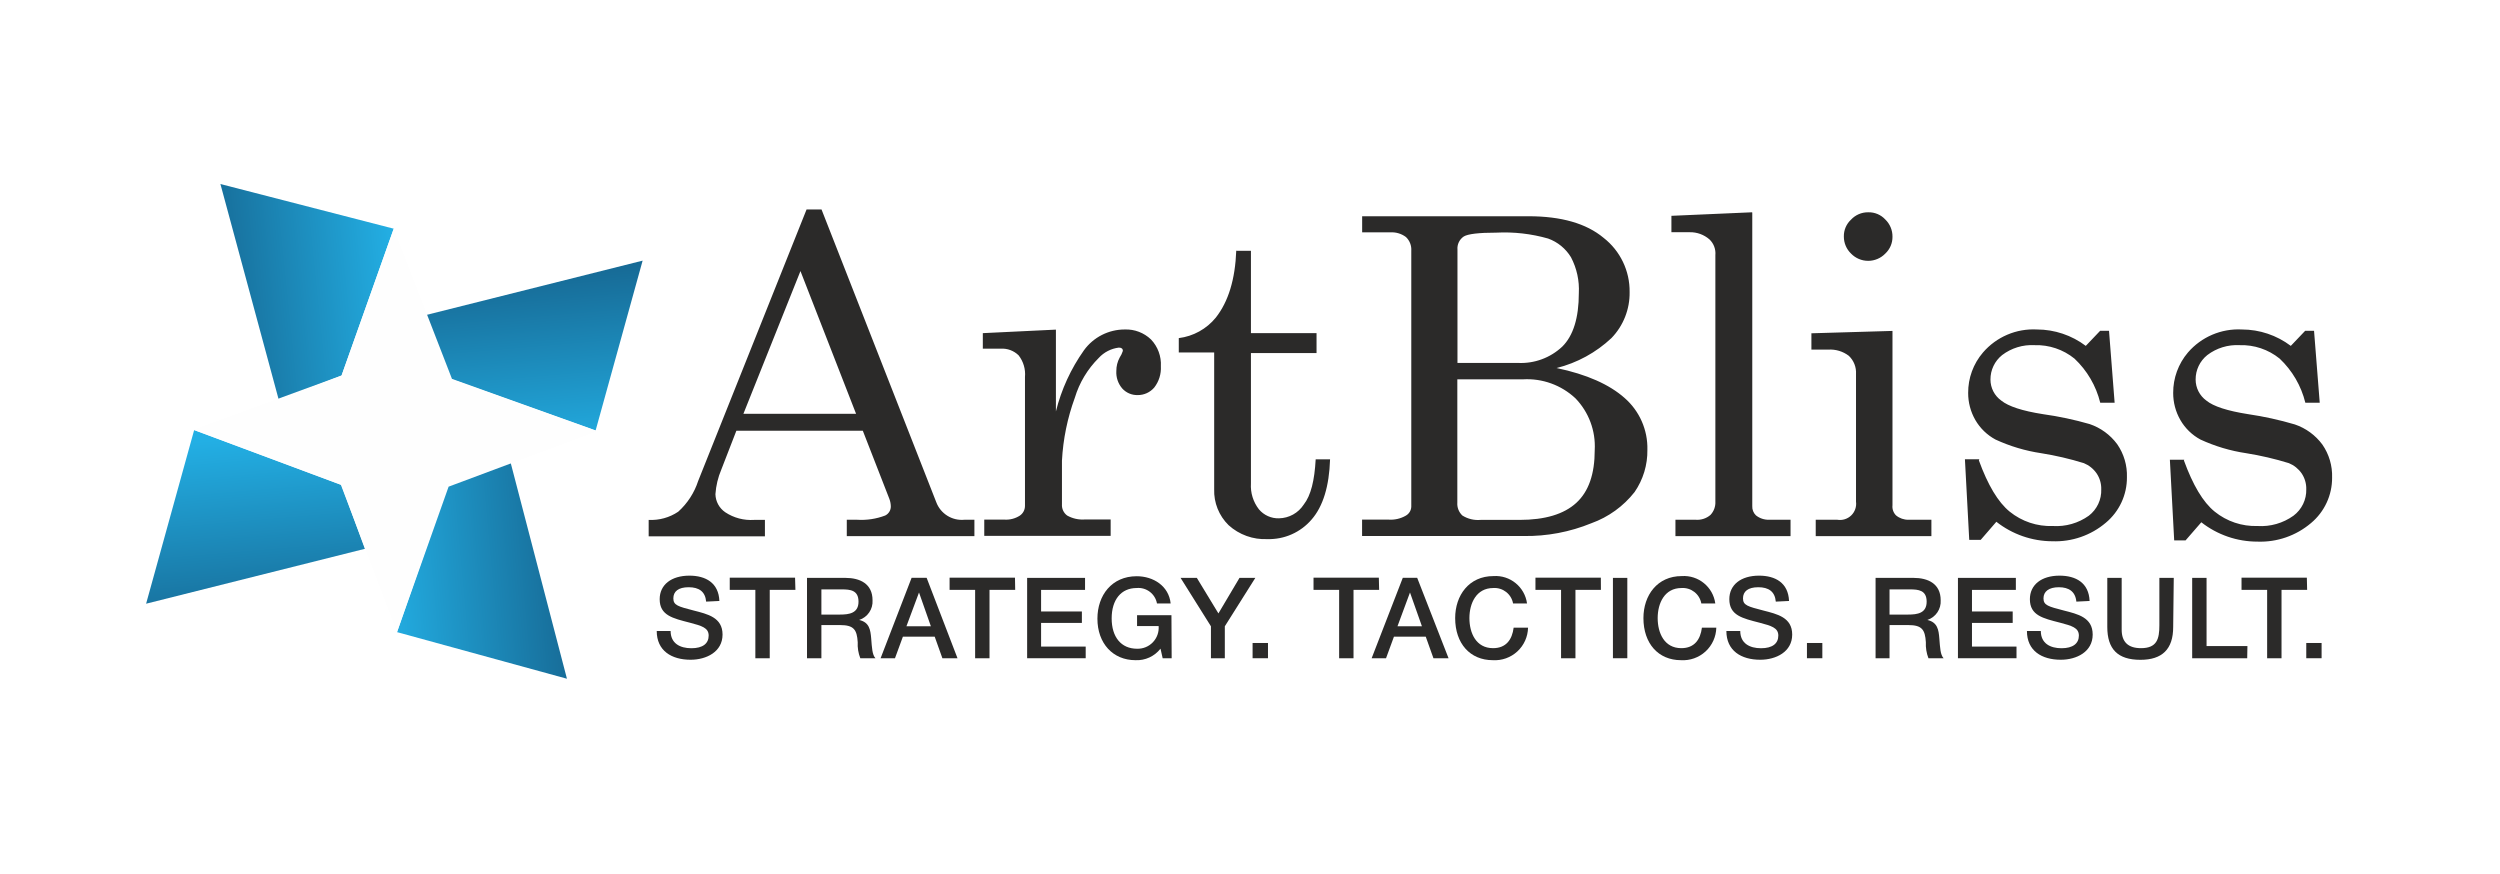
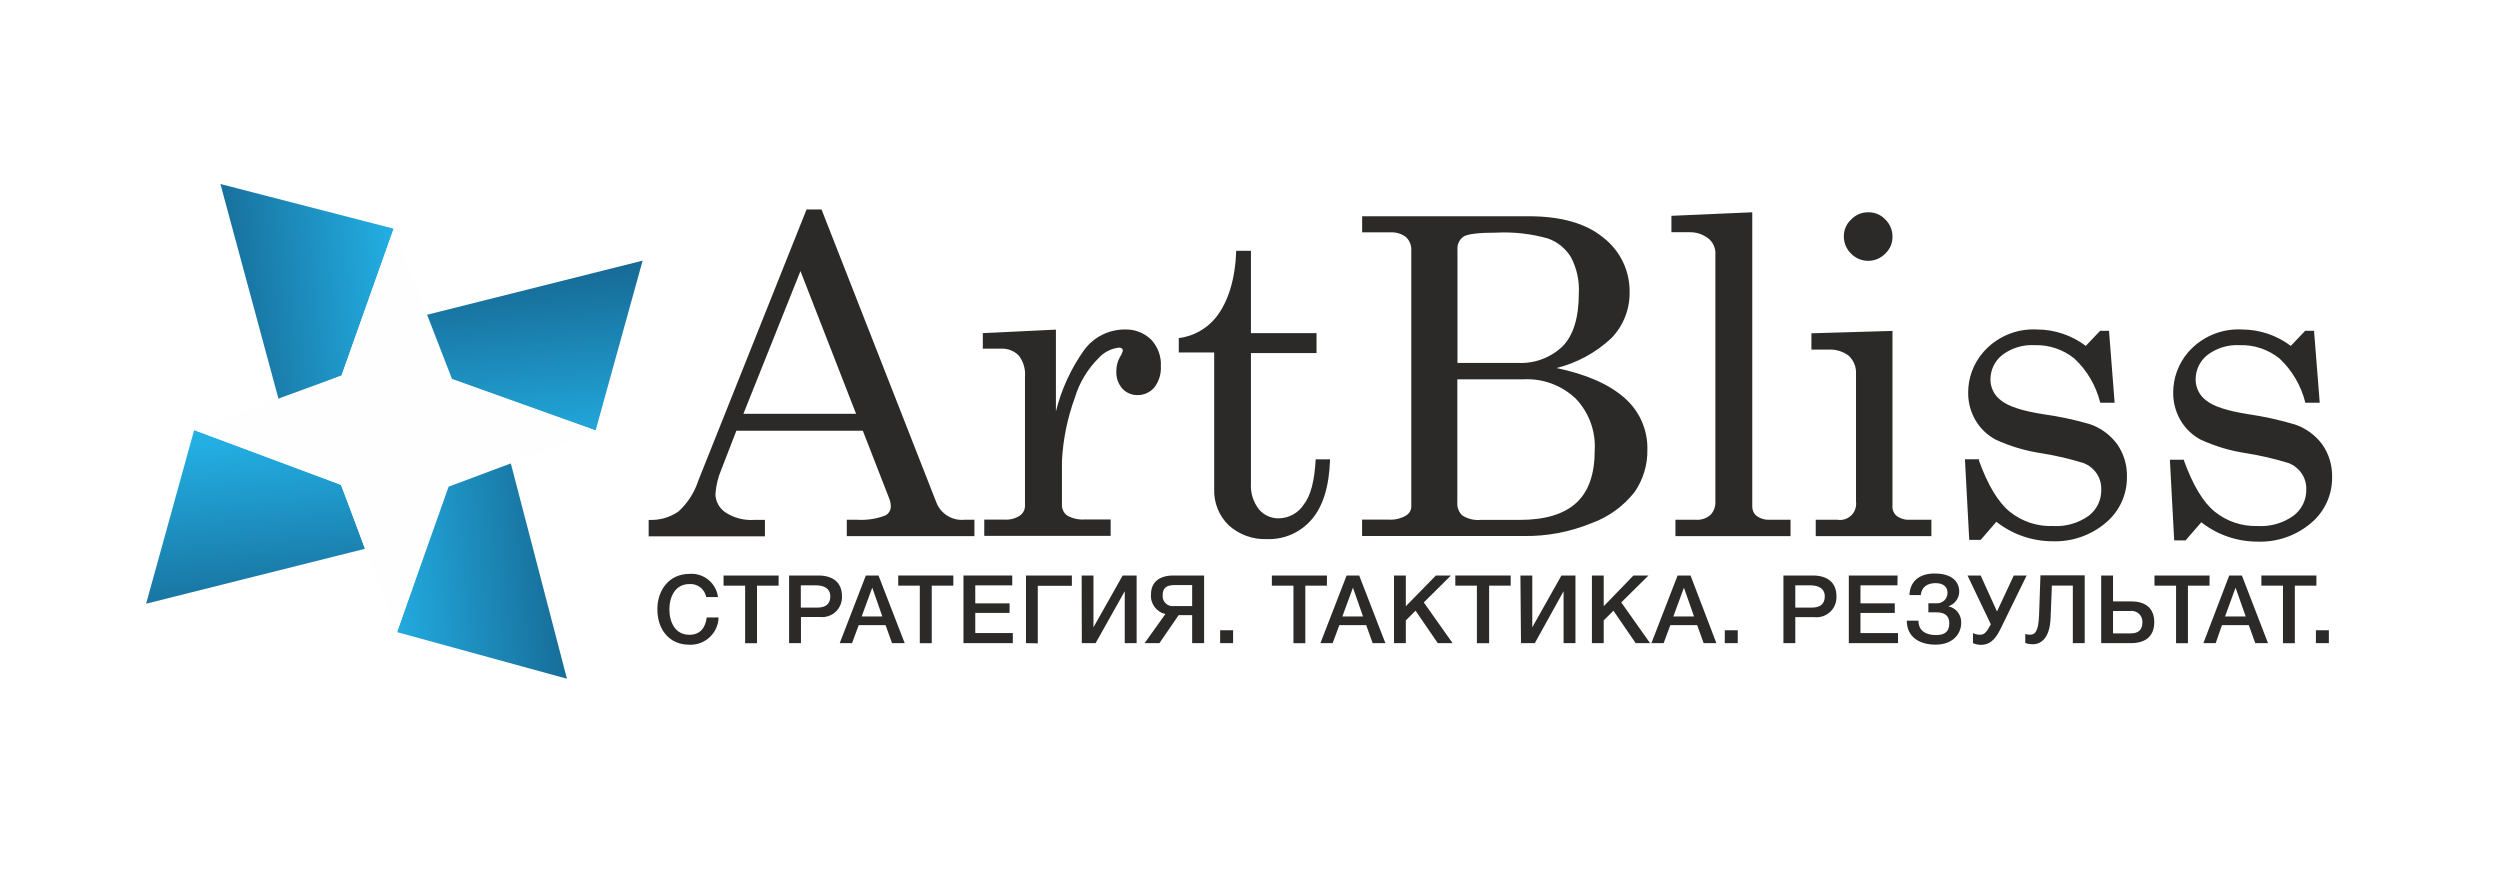
<svg xmlns="http://www.w3.org/2000/svg" xmlns:xlink="http://www.w3.org/1999/xlink" id="Логотип" viewBox="0 0 347.52 121.44">
  <defs>
    <linearGradient id="Безымянный_градиент_4" x1="166.61" y1="1145.99" x2="202" y2="1149.63" gradientTransform="matrix(0.76, 0, 0, -0.76, -97.9, 914.52)" gradientUnits="userSpaceOnUse">
      <stop offset="0" stop-color="#166792" />
      <stop offset="1" stop-color="#23afe4" />
    </linearGradient>
    <linearGradient id="Безымянный_градиент_4-2" x1="225.27" y1="1154.89" x2="228.3" y2="1119.45" xlink:href="#Безымянный_градиент_4" />
    <linearGradient id="Безымянный_градиент_4-3" x1="234.13" y1="1096.61" x2="198.69" y2="1093.33" xlink:href="#Безымянный_градиент_4" />
    <linearGradient id="Безымянный_градиент_4-4" x1="175.7" y1="1087.43" x2="172.65" y2="1123.21" xlink:href="#Безымянный_градиент_4" />
  </defs>
  <path id="path54" d="M112.11,29.12h2.09l15.94,40.67a3.79,3.79,0,0,0,3.92,2.46h1.39v2.28H117.71V72.25h1.43a9.32,9.32,0,0,0,3.91-.59,1.39,1.39,0,0,0,.78-1.29,3.1,3.1,0,0,0-.22-1.07l-3.67-9.42H102.36l-2.09,5.39a10.59,10.59,0,0,0-.82,3.42,3.13,3.13,0,0,0,1.37,2.52,6.46,6.46,0,0,0,4,1.06h1.51v2.28H90.17V72.27a6.72,6.72,0,0,0,4.11-1.14,9.84,9.84,0,0,0,2.77-4.27l15.06-37.72Zm-.84,8.56-7.93,19.84H119Zm25.35,8.63,10.16-.49V57.19a25.22,25.22,0,0,1,3.9-8.5,7,7,0,0,1,5.67-2.89A5,5,0,0,1,160,47.19a5,5,0,0,1,1.37,3.73,4.41,4.41,0,0,1-.92,2.95,3,3,0,0,1-2.31,1.05A2.79,2.79,0,0,1,156,54a3.41,3.41,0,0,1-.82-2.44,3.84,3.84,0,0,1,.46-1.85,3.69,3.69,0,0,0,.45-.94c0-.29-.19-.45-.56-.45a4.53,4.53,0,0,0-2.8,1.44,13.15,13.15,0,0,0-3.32,5.53,30.08,30.08,0,0,0-1.79,8.75v6.06a1.79,1.79,0,0,0,.72,1.56,4.36,4.36,0,0,0,2.48.55h3.57v2.28H136.82V72.23h2.79a3.54,3.54,0,0,0,2.15-.55,1.63,1.63,0,0,0,.72-1.35V52.4a4.26,4.26,0,0,0-.88-3,3.25,3.25,0,0,0-2.5-.93h-2.48V46.31Zm35.27-11.45h2V46.31h9.12v2.77h-9.12V67.21A5.31,5.31,0,0,0,175,70.8a3.51,3.51,0,0,0,2.79,1.25,4.18,4.18,0,0,0,3.44-1.91c1-1.27,1.5-3.36,1.66-6.29h2q-.18,5.62-2.56,8.36a7.79,7.79,0,0,1-6.15,2.73A7.51,7.51,0,0,1,170.78,73a6.69,6.69,0,0,1-2-5v-19h-4.92V47A7.91,7.91,0,0,0,169,44.16c1.76-2.23,2.7-5.33,2.85-9.34Zm17.45-4.8h23.14q6.83,0,10.43,3a9.41,9.41,0,0,1,3.62,7.54A9,9,0,0,1,224,47a17.29,17.29,0,0,1-7.62,4.16c4.2.88,7.34,2.29,9.45,4.16A9.25,9.25,0,0,1,229,62.52a10.06,10.06,0,0,1-1.78,5.88,13.4,13.4,0,0,1-6,4.33,23.88,23.88,0,0,1-9.43,1.78H189.34V72.23H193a4.2,4.2,0,0,0,2.42-.55,1.49,1.49,0,0,0,.76-1.23V34.86a2.41,2.41,0,0,0-.74-1.91,3.29,3.29,0,0,0-2.19-.65h-3.9V30.06Zm13.24,20.39H211a8.39,8.39,0,0,0,6.17-2.27c1.52-1.5,2.3-4,2.3-7.42a9.63,9.63,0,0,0-1.09-5,6.15,6.15,0,0,0-3.18-2.6,22.14,22.14,0,0,0-7.21-.82c-2.42,0-3.93.18-4.51.53a2,2,0,0,0-.88,1.84V50.45Zm0,2.28V69.86a2.24,2.24,0,0,0,.7,1.8,4.06,4.06,0,0,0,2.54.61h5.39c3.56,0,6.19-.79,7.91-2.37s2.56-4,2.56-7.34A9.59,9.59,0,0,0,219,55.37a9.84,9.84,0,0,0-7.3-2.64Zm41-23.16V70.35a1.66,1.66,0,0,0,.51,1.29,2.8,2.8,0,0,0,1.81.61h3v2.28h-16V72.25h2.82a2.8,2.8,0,0,0,2.05-.67,2.52,2.52,0,0,0,.68-1.87V35.47a2.68,2.68,0,0,0-.82-2.19,4.06,4.06,0,0,0-2.75-1h-2.54V30l11.21-.49Zm16.13-.06a3.11,3.11,0,0,1,2.36,1,3.27,3.27,0,0,1,1,2.4,3.14,3.14,0,0,1-1,2.34,3.31,3.31,0,0,1-4.76,0,3.27,3.27,0,0,1-1-2.36,3.11,3.11,0,0,1,1-2.36A3.2,3.2,0,0,1,259.67,29.51ZM251.8,46.33,263.07,46V70.23a1.73,1.73,0,0,0,.49,1.41,2.65,2.65,0,0,0,1.74.61h3.18v2.28H252.4V72.25h3A2.25,2.25,0,0,0,258,69.73V52a3.21,3.21,0,0,0-1-2.54,4.26,4.26,0,0,0-2.87-.86H251.8V46.33ZM275.08,64c1.25,3.43,2.66,5.8,4.28,7.12a9,9,0,0,0,6,2,7.78,7.78,0,0,0,5-1.43A4.43,4.43,0,0,0,292.09,68a3.77,3.77,0,0,0-.64-2.19,4,4,0,0,0-1.78-1.43A42.86,42.86,0,0,0,283.75,63a23.4,23.4,0,0,1-6.36-1.9,7.16,7.16,0,0,1-2.8-2.71,7.5,7.5,0,0,1-1-3.77A8.55,8.55,0,0,1,275.65,49a9.24,9.24,0,0,1,7.5-3.2,11.3,11.3,0,0,1,6.79,2.28l2-2.1h1.23l.78,10h-2a12.54,12.54,0,0,0-3.58-6.13,8.4,8.4,0,0,0-5.56-1.87,6.82,6.82,0,0,0-4.5,1.38,4.32,4.32,0,0,0-1.62,3.4,3.59,3.59,0,0,0,1.51,2.93c1,.8,2.91,1.43,5.78,1.88a46.77,46.77,0,0,1,6.5,1.38,7.91,7.91,0,0,1,3.83,2.8,7.63,7.63,0,0,1,1.35,4.59,8.15,8.15,0,0,1-2.93,6.32,10.85,10.85,0,0,1-7.44,2.58,12.65,12.65,0,0,1-7.78-2.71l-2.18,2.52h-1.59l-.6-11.21h2Zm28.5,0c1.25,3.43,2.65,5.8,4.28,7.12a9,9,0,0,0,5.95,2,7.74,7.74,0,0,0,5-1.43A4.44,4.44,0,0,0,320.59,68a3.77,3.77,0,0,0-.64-2.19,4,4,0,0,0-1.78-1.43A43.26,43.26,0,0,0,312.25,63a23.38,23.38,0,0,1-6.37-1.9,7.13,7.13,0,0,1-2.79-2.71,7.51,7.51,0,0,1-1-3.77A8.6,8.6,0,0,1,304.14,49a9.26,9.26,0,0,1,7.5-3.2,11.31,11.31,0,0,1,6.8,2.28l2-2.1h1.23l.79,10h-2a12.53,12.53,0,0,0-3.57-6.13,8.41,8.41,0,0,0-5.57-1.87,6.79,6.79,0,0,0-4.49,1.38,4.32,4.32,0,0,0-1.62,3.4,3.61,3.61,0,0,0,1.5,2.93q1.47,1.2,5.79,1.88A47.13,47.13,0,0,1,319,59a7.91,7.91,0,0,1,3.83,2.8,7.63,7.63,0,0,1,1.35,4.59,8.15,8.15,0,0,1-2.93,6.32,10.88,10.88,0,0,1-7.45,2.58A12.62,12.62,0,0,1,306,72.6l-2.19,2.52h-1.58l-.6-11.21h2Z" style="fill:#2b2a29" />
  <g id="g66">
    <polygon id="polygon56" points="30.64 25.58 54.73 31.79 47.48 52.2 38.75 55.58 30.64 25.58" style="fill-rule:evenodd;fill:url(#Безымянный_градиент_4)" />
    <polygon id="polygon58" points="89.33 36.23 82.79 59.86 62.42 52.59 59.18 43.8 89.33 36.23" style="fill-rule:evenodd;fill:url(#Безымянный_градиент_4-2)" />
    <polygon id="polygon60" points="78.81 94.35 55.19 87.87 62.23 67.58 70.97 64.27 78.81 94.35" style="fill-rule:evenodd;fill:url(#Безымянный_градиент_4-3)" />
    <polygon id="polygon62" points="20.31 83.92 26.99 59.78 47.46 67.42 50.72 76.29 20.31 83.92" style="fill-rule:evenodd;fill:url(#Безымянный_градиент_4-4)" />
    <polygon id="polygon64" points="54.73 31.79 62.83 52.67 83.05 59.92 62.36 67.65 55.19 87.87 47.38 67.38 26.87 59.74 47.48 52.2 54.73 31.79" style="fill:#fefefe;fill-rule:evenodd" />
  </g>
-   <path d="M98.16,83.63c-.12-1.4-1-2-2.43-2s-2.13.58-2.13,1.55.69,1.13,2.84,1.69c1.89.49,4,.94,4,3.34s-2.25,3.5-4.44,3.5c-2.65,0-4.71-1.25-4.71-4h1.93c0,1.72,1.3,2.4,2.89,2.4s2.4-.66,2.4-1.76-1-1.36-2.61-1.79c-2.36-.61-4.2-1-4.2-3.27,0-2,1.62-3.27,4.13-3.27,2.27,0,4.07,1,4.17,3.52Z" style="fill:#2b2a29" />
-   <path d="M110.57,82H107V91.5h-2V82h-3.56v-1.7h9.08Z" style="fill:#2b2a29" />
-   <path d="M117.52,80.33c2,0,3.77.8,3.77,3.11a2.7,2.7,0,0,1-1.86,2.74c1.43.32,1.57,1.4,1.67,2.54.11,1.34.14,2.28.59,2.78h-2.1a5.25,5.25,0,0,1-.36-2.23c-.11-1.75-.55-2.38-2.45-2.38h-2.6V91.5h-2V80.33Zm-3.34,5.1h2.59c1.28,0,2.57-.19,2.57-1.79s-1.14-1.71-2.32-1.71h-2.84Z" style="fill:#2b2a29" />
-   <path d="M133.1,91.5H131l-1.07-3h-4.42l-1.1,3h-2l4.31-11.18h2.09Zm-5.35-9.14L126,87.06h3.4Z" style="fill:#2b2a29" />
-   <path d="M141.12,82h-3.57V91.5h-2V82H132v-1.7h9.09Z" style="fill:#2b2a29" />
-   <path d="M150.83,82h-6.11v3h5.67v1.59h-5.67v3.29h6.2V91.5h-8.14V80.33h8.05Z" style="fill:#2b2a29" />
-   <path d="M162.87,91.5h-1.25l-.3-1.33a4.17,4.17,0,0,1-3.48,1.6c-3.14,0-5.29-2.34-5.29-5.77,0-3.25,2-5.9,5.46-5.9,2.32,0,4.47,1.36,4.72,3.79h-1.9A2.63,2.63,0,0,0,158,81.74c-2.15,0-3.47,1.62-3.47,4.22s1.32,4.22,3.53,4.22a2.92,2.92,0,0,0,3-3.15h-3V85.52h4.78Z" style="fill:#2b2a29" />
-   <path d="M170.26,87.06V91.5h-1.93V87.06l-4.22-6.73h2.26l3,4.94,2.93-4.94h2.2Z" style="fill:#2b2a29" />
-   <path d="M176.26,91.5h-2.14V89.38h2.14Z" style="fill:#2b2a29" />
-   <path d="M191.71,82h-3.56V91.5h-2V82h-3.56v-1.7h9.08Z" style="fill:#2b2a29" />
-   <path d="M201.36,91.5h-2.1l-1.07-3h-4.42l-1.1,3h-2L195,80.32H197ZM196,82.36l-1.74,4.7h3.4Z" style="fill:#2b2a29" />
-   <path d="M207.51,91.77c-3.16,0-5.23-2.32-5.23-5.85,0-3.17,1.93-5.84,5.32-5.84a4.41,4.41,0,0,1,4.67,3.81h-1.94a2.62,2.62,0,0,0-2.76-2.15c-2.35,0-3.31,2.12-3.31,4.18s.91,4.18,3.29,4.18c1.82,0,2.65-1.2,2.86-2.85h2A4.62,4.62,0,0,1,207.51,91.77Z" style="fill:#2b2a29" />
-   <path d="M222.54,82H219V91.5h-2V82h-3.56v-1.7h9.09Z" style="fill:#2b2a29" />
-   <path d="M226.21,91.5h-2V80.33h2Z" style="fill:#2b2a29" />
-   <path d="M233.67,91.77c-3.15,0-5.22-2.32-5.22-5.85,0-3.17,1.93-5.84,5.32-5.84a4.41,4.41,0,0,1,4.67,3.81H236.5a2.62,2.62,0,0,0-2.76-2.15c-2.36,0-3.31,2.12-3.31,4.18s.91,4.18,3.29,4.18c1.82,0,2.65-1.2,2.86-2.85h2A4.63,4.63,0,0,1,233.67,91.77Z" style="fill:#2b2a29" />
-   <path d="M246.85,83.63c-.12-1.4-1-2-2.43-2s-2.13.58-2.13,1.55.69,1.13,2.84,1.69c1.89.49,4,.94,4,3.34s-2.25,3.5-4.44,3.5c-2.65,0-4.71-1.25-4.71-4h1.93c0,1.72,1.3,2.4,2.89,2.4s2.4-.66,2.4-1.76-1-1.36-2.61-1.79c-2.36-.61-4.2-1-4.2-3.27,0-2,1.62-3.27,4.13-3.27,2.27,0,4.07,1,4.17,3.52Z" style="fill:#2b2a29" />
-   <path d="M253.32,91.5h-2.14V89.38h2.14Z" style="fill:#2b2a29" />
-   <path d="M266,80.33c2,0,3.77.8,3.77,3.11a2.71,2.71,0,0,1-1.85,2.74c1.42.32,1.57,1.4,1.66,2.54.11,1.34.14,2.28.59,2.78h-2.1a5.41,5.41,0,0,1-.36-2.23c-.11-1.75-.55-2.38-2.44-2.38h-2.61V91.5h-1.94V80.33Zm-3.34,5.1h2.59c1.29,0,2.57-.19,2.57-1.79s-1.14-1.71-2.32-1.71h-2.84Z" style="fill:#2b2a29" />
-   <path d="M280.22,82h-6.1v3h5.66v1.59h-5.66v3.29h6.19V91.5h-8.14V80.33h8.05Z" style="fill:#2b2a29" />
-   <path d="M288.63,83.63c-.13-1.4-1.05-2-2.43-2s-2.14.58-2.14,1.55.69,1.13,2.84,1.69c1.9.49,4,.94,4,3.34s-2.24,3.5-4.43,3.5c-2.66,0-4.71-1.25-4.71-4h1.93c0,1.72,1.3,2.4,2.88,2.4s2.41-.66,2.41-1.76-1-1.36-2.61-1.79c-2.37-.61-4.2-1-4.2-3.27,0-2,1.61-3.27,4.12-3.27,2.28,0,4.08,1,4.18,3.52Z" style="fill:#2b2a29" />
-   <path d="M302.09,87.17c0,3.08-1.54,4.55-4.55,4.55-3.17,0-4.61-1.49-4.61-4.58V80.33h2v7.2c0,1.73.92,2.57,2.68,2.57,2.23,0,2.56-1.28,2.56-3.18V80.33h2Z" style="fill:#2b2a29" />
-   <path d="M312.38,91.5h-7.65V80.33h2v9.48h5.68Z" style="fill:#2b2a29" />
-   <path d="M320.71,82h-3.56V91.5h-2V82h-3.56v-1.7h9.08Z" style="fill:#2b2a29" />
-   <path d="M322.72,91.5h-2.13V89.38h2.13Z" style="fill:#2b2a29" />
+   <path d="M95.79,89.62c-2.66,0-4.41-2-4.41-4.93,0-2.67,1.63-4.92,4.49-4.92A3.72,3.72,0,0,1,99.81,83H98.17a2.21,2.21,0,0,0-2.33-1.81c-2,0-2.79,1.79-2.79,3.52s.77,3.53,2.78,3.53c1.53,0,2.23-1,2.41-2.41h1.65A3.9,3.9,0,0,1,95.79,89.62Z" style="fill:#2b2a29" />
+   <path d="M108.23,81.41h-3v8h-1.65v-8h-3V80h7.66Z" style="fill:#2b2a29" />
+   <path d="M113.76,80c1.94,0,3.28.9,3.28,2.87A2.77,2.77,0,0,1,114,85.77h-2.66V89.4h-1.65V80Zm-2.44,4.46h2.31c1.07,0,1.79-.44,1.79-1.55s-.89-1.54-1.94-1.54h-2.16Z" style="fill:#2b2a29" />
+   <path d="M125.76,89.4H124l-.9-2.5h-3.73l-.93,2.5h-1.71L120.36,80h1.76Zm-4.51-7.71-1.47,4h2.87Z" style="fill:#2b2a29" />
+   <path d="M132.52,81.41h-3v8h-1.66v-8h-3V80h7.66Z" style="fill:#2b2a29" />
+   <path d="M140.71,81.37h-5.14v2.5h4.77V85.2h-4.77V88h5.22V89.4h-6.86V80h6.78Z" style="fill:#2b2a29" />
+   <path d="M142.62,89.4V80H149v1.43h-4.74v8Z" style="fill:#2b2a29" />
+   <path d="M150.36,80H152V87.2L156.06,80H158V89.4h-1.65V82.18l-4.05,7.22h-1.92Z" style="fill:#2b2a29" />
+   <path d="M165.72,89.4V85.51h-1.88l-2.67,3.89h-2.06L162,85.35a2.57,2.57,0,0,1-2-2.76C160,81,161.08,80,163.09,80h4.29V89.4Zm0-8.07h-2.46c-1.12,0-1.64.42-1.64,1.4a1.4,1.4,0,0,0,1.61,1.52h2.49Z" style="fill:#2b2a29" />
+   <path d="M171.41,89.4h-1.8V87.61h1.8Z" style="fill:#2b2a29" />
+   <path d="M184.45,81.41h-3v8h-1.65v-8h-3V80h7.66Z" style="fill:#2b2a29" />
+   <path d="M192.58,89.4h-1.77l-.9-2.5h-3.73l-.93,2.5h-1.7L187.19,80h1.75Zm-4.51-7.71-1.47,4h2.87Z" style="fill:#2b2a29" />
+   <path d="M197.92,83.74l4,5.66h-2.06l-3.09-4.51-1.35,1.35V89.4h-1.64V80h1.64v4.27L199.6,80h2.09Z" style="fill:#2b2a29" />
+   <path d="M210,81.41h-3v8H205.3v-8h-3V80H210Z" style="fill:#2b2a29" />
+   <path d="M211.35,80H213V87.2L217.05,80H219V89.4h-1.65V82.18l-4,7.22h-1.92Z" style="fill:#2b2a29" />
+   <path d="M225.37,83.74l4,5.66h-2l-3.09-4.51-1.35,1.35V89.4h-1.64V80h1.64v4.27L227.06,80h2.09Z" style="fill:#2b2a29" />
+   <path d="M238.59,89.4h-1.77l-.9-2.5h-3.73l-.93,2.5h-1.7L233.2,80H235Zm-4.51-7.71-1.47,4h2.87Z" style="fill:#2b2a29" />
+   <path d="M241.56,89.4h-1.8V87.61h1.8Z" style="fill:#2b2a29" />
+   <path d="M252,80c1.94,0,3.28.9,3.28,2.87a2.77,2.77,0,0,1-3.06,2.92h-2.66V89.4h-1.65V80Zm-2.44,4.46h2.3c1.08,0,1.8-.44,1.8-1.55s-.9-1.54-1.94-1.54h-2.16Z" style="fill:#2b2a29" />
+   <path d="M263.76,81.37h-5.14v2.5h4.77V85.2h-4.77V88h5.22V89.4H257V80h6.78Z" style="fill:#2b2a29" />
+   <path d="M269.06,89.61c-2.24,0-4-1.06-4-3.33h1.62c0,1.45,1.1,2,2.44,2s1.85-.58,1.85-1.65-.69-1.51-1.76-1.51h-1.15V83.86h1.15a1.44,1.44,0,0,0,1.51-1.47c0-.84-.61-1.33-1.67-1.33s-1.94.48-2.05,1.66h-1.57c.08-2.11,1.6-3,3.52-3s3.4.78,3.4,2.56a2.18,2.18,0,0,1-1.51,2v0a2.24,2.24,0,0,1,1.78,2.3C272.65,87.84,271.7,89.61,269.06,89.61Z" style="fill:#2b2a29" />
+   <path d="M273.5,80h1.83l2.27,5,2.33-5h1.79l-3.67,7.5c-.79,1.61-1.64,2.14-2.68,2.14a3,3,0,0,1-1.11-.23V88a2,2,0,0,0,1.05.23c.61,0,.94-.54,1.43-1.45l0,0Z" style="fill:#2b2a29" />
+   <path d="M288.14,89.4v-8h-2.91l-.18,4.48c-.1,2.64-1.17,3.68-2.52,3.68a3.4,3.4,0,0,1-1-.17V88.13a2.1,2.1,0,0,0,.65.1c.68,0,1.19-.39,1.27-2.79l.19-5.46h6.15V89.4Z" style="fill:#2b2a29" />
+   <path d="M296.25,89.4h-4.17V80h1.65v3.6h2.52c2.06,0,3.21,1,3.21,2.89S298.3,89.4,296.25,89.4Zm-.1-4.47h-2.42v3.12h2.45c1.09,0,1.63-.52,1.63-1.54A1.49,1.49,0,0,0,296.15,84.93Z" style="fill:#2b2a29" />
+   <path d="M307.14,81.41h-3v8h-1.65v-8h-3V80h7.66Z" style="fill:#2b2a29" />
+   <path d="M315.27,89.4H313.5l-.9-2.5h-3.73L308,89.4h-1.71L309.88,80h1.76Zm-4.51-7.71-1.46,4h2.87Z" style="fill:#2b2a29" />
+   <path d="M322,81.41h-3v8h-1.65v-8h-3V80H322Z" style="fill:#2b2a29" />
+   <path d="M323.73,89.4h-1.8V87.61h1.8Z" style="fill:#2b2a29" />
</svg>
